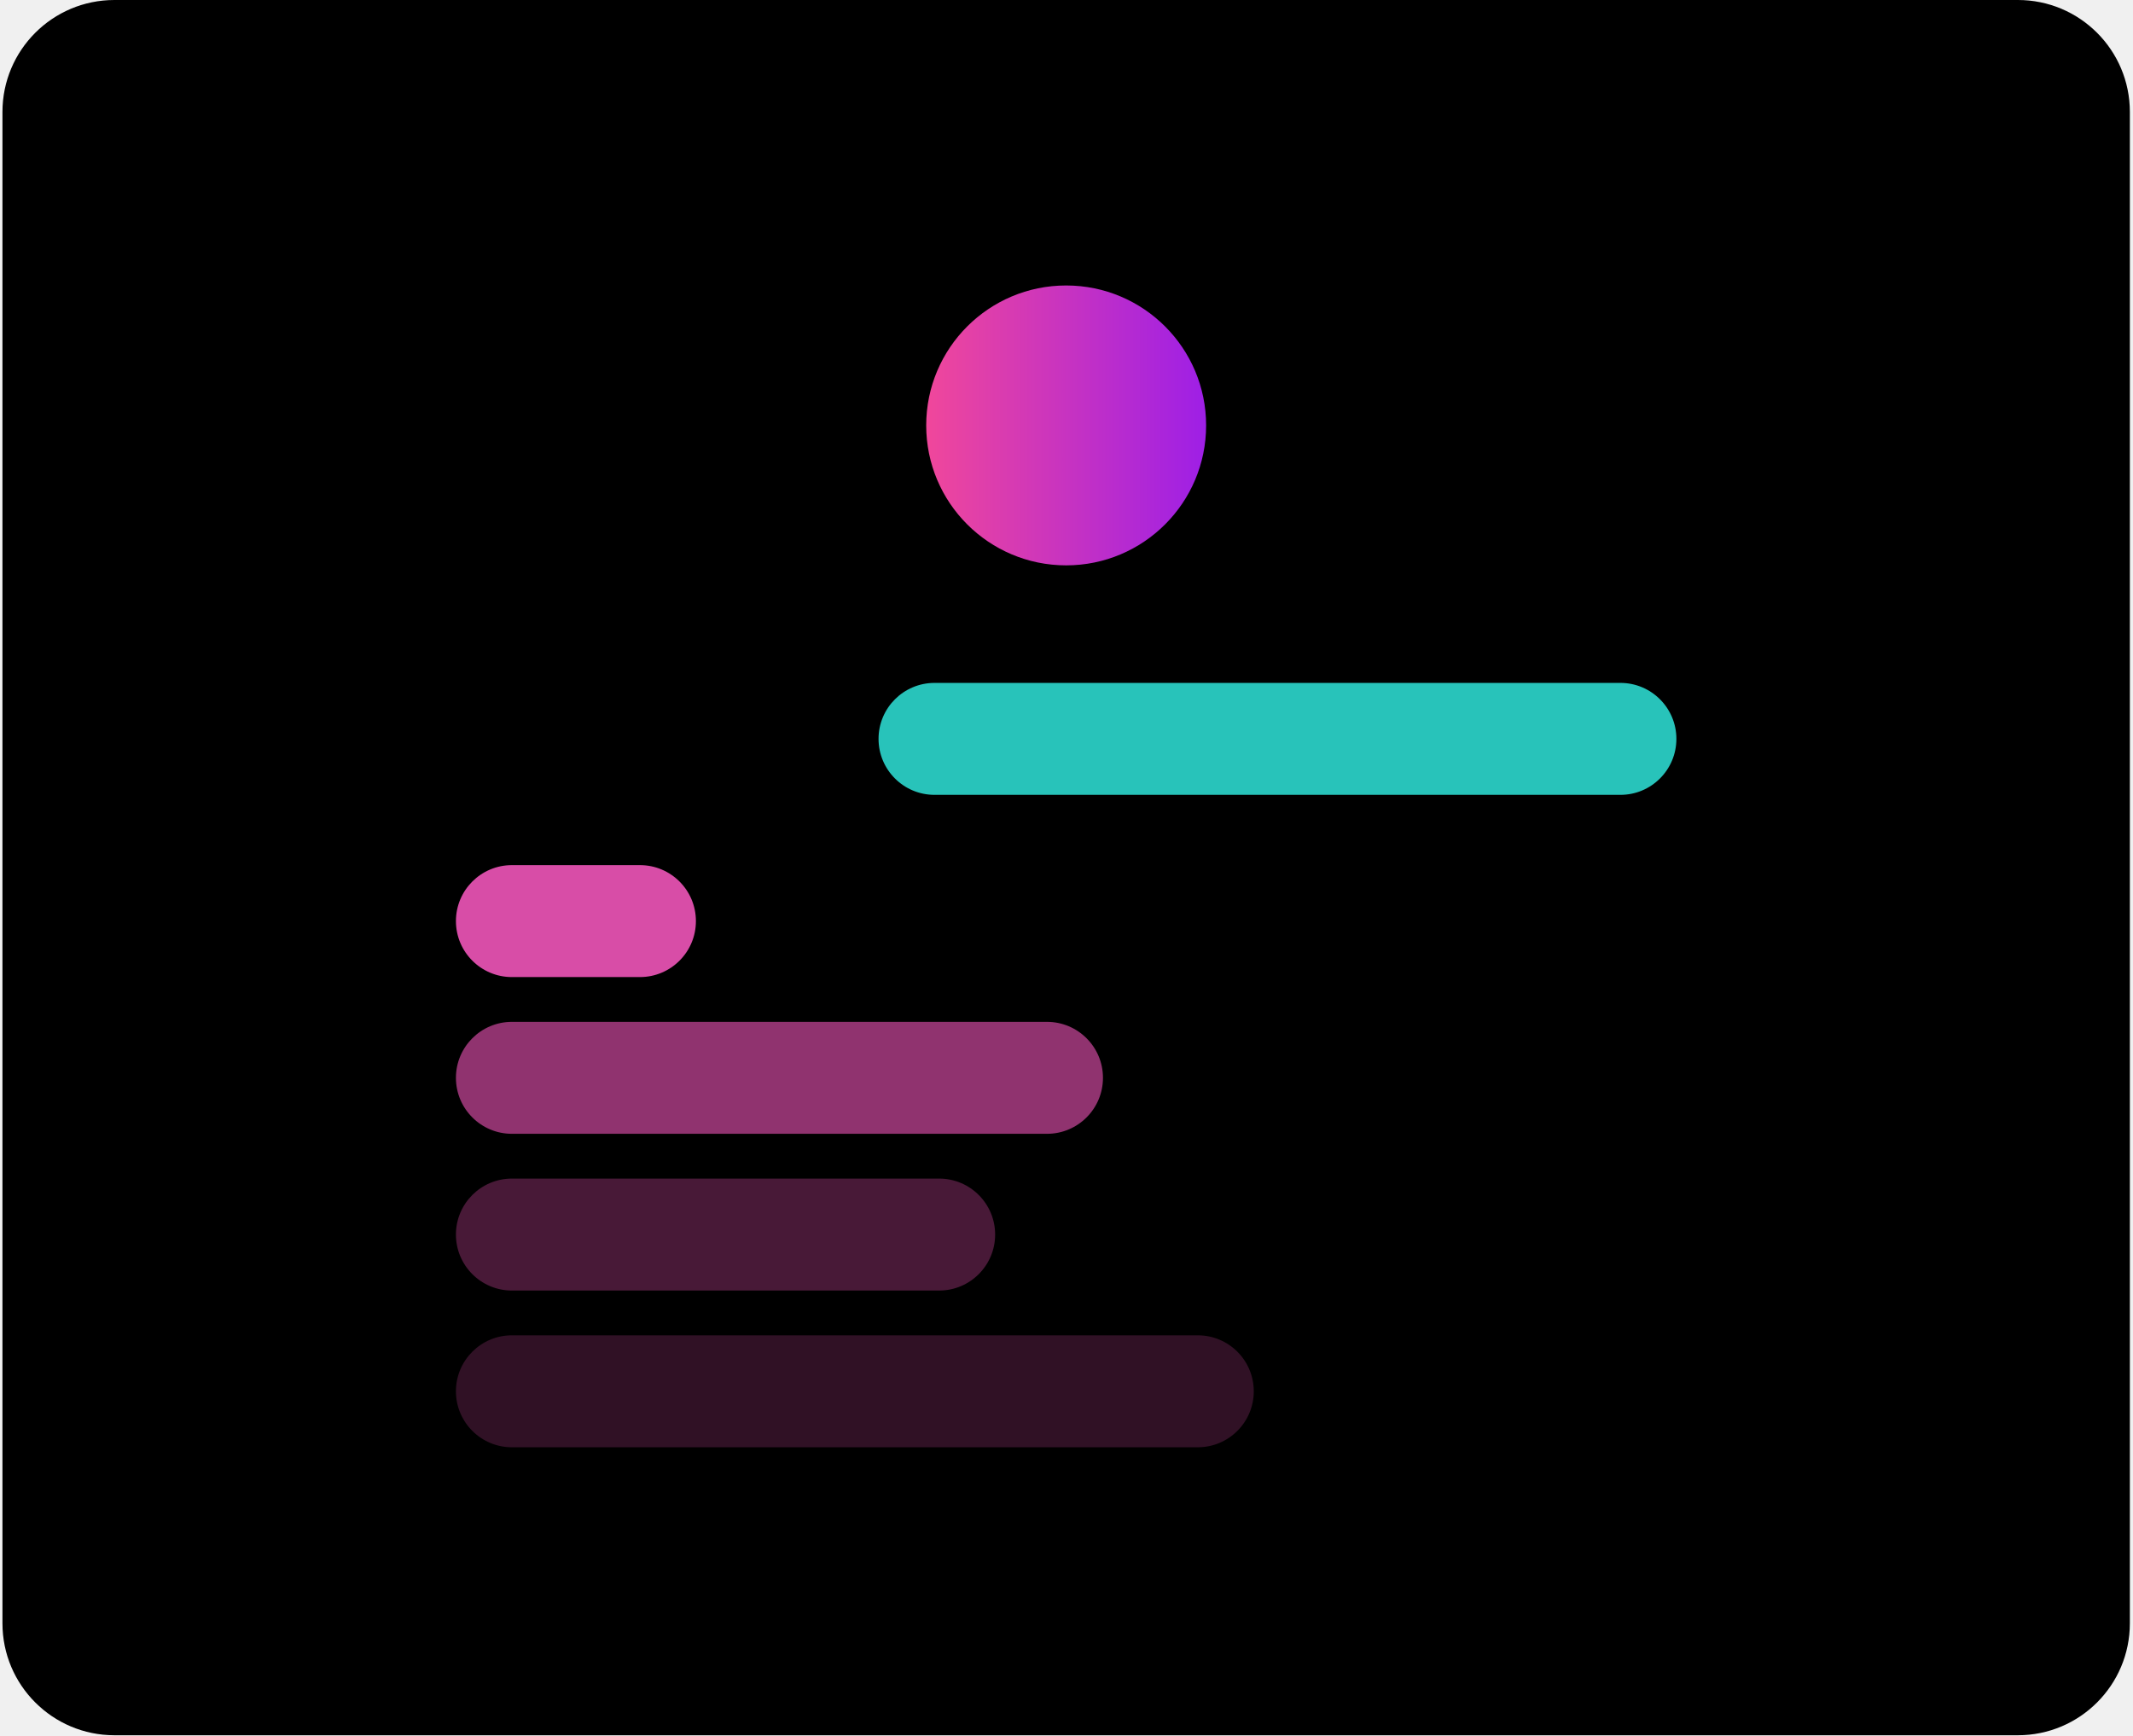
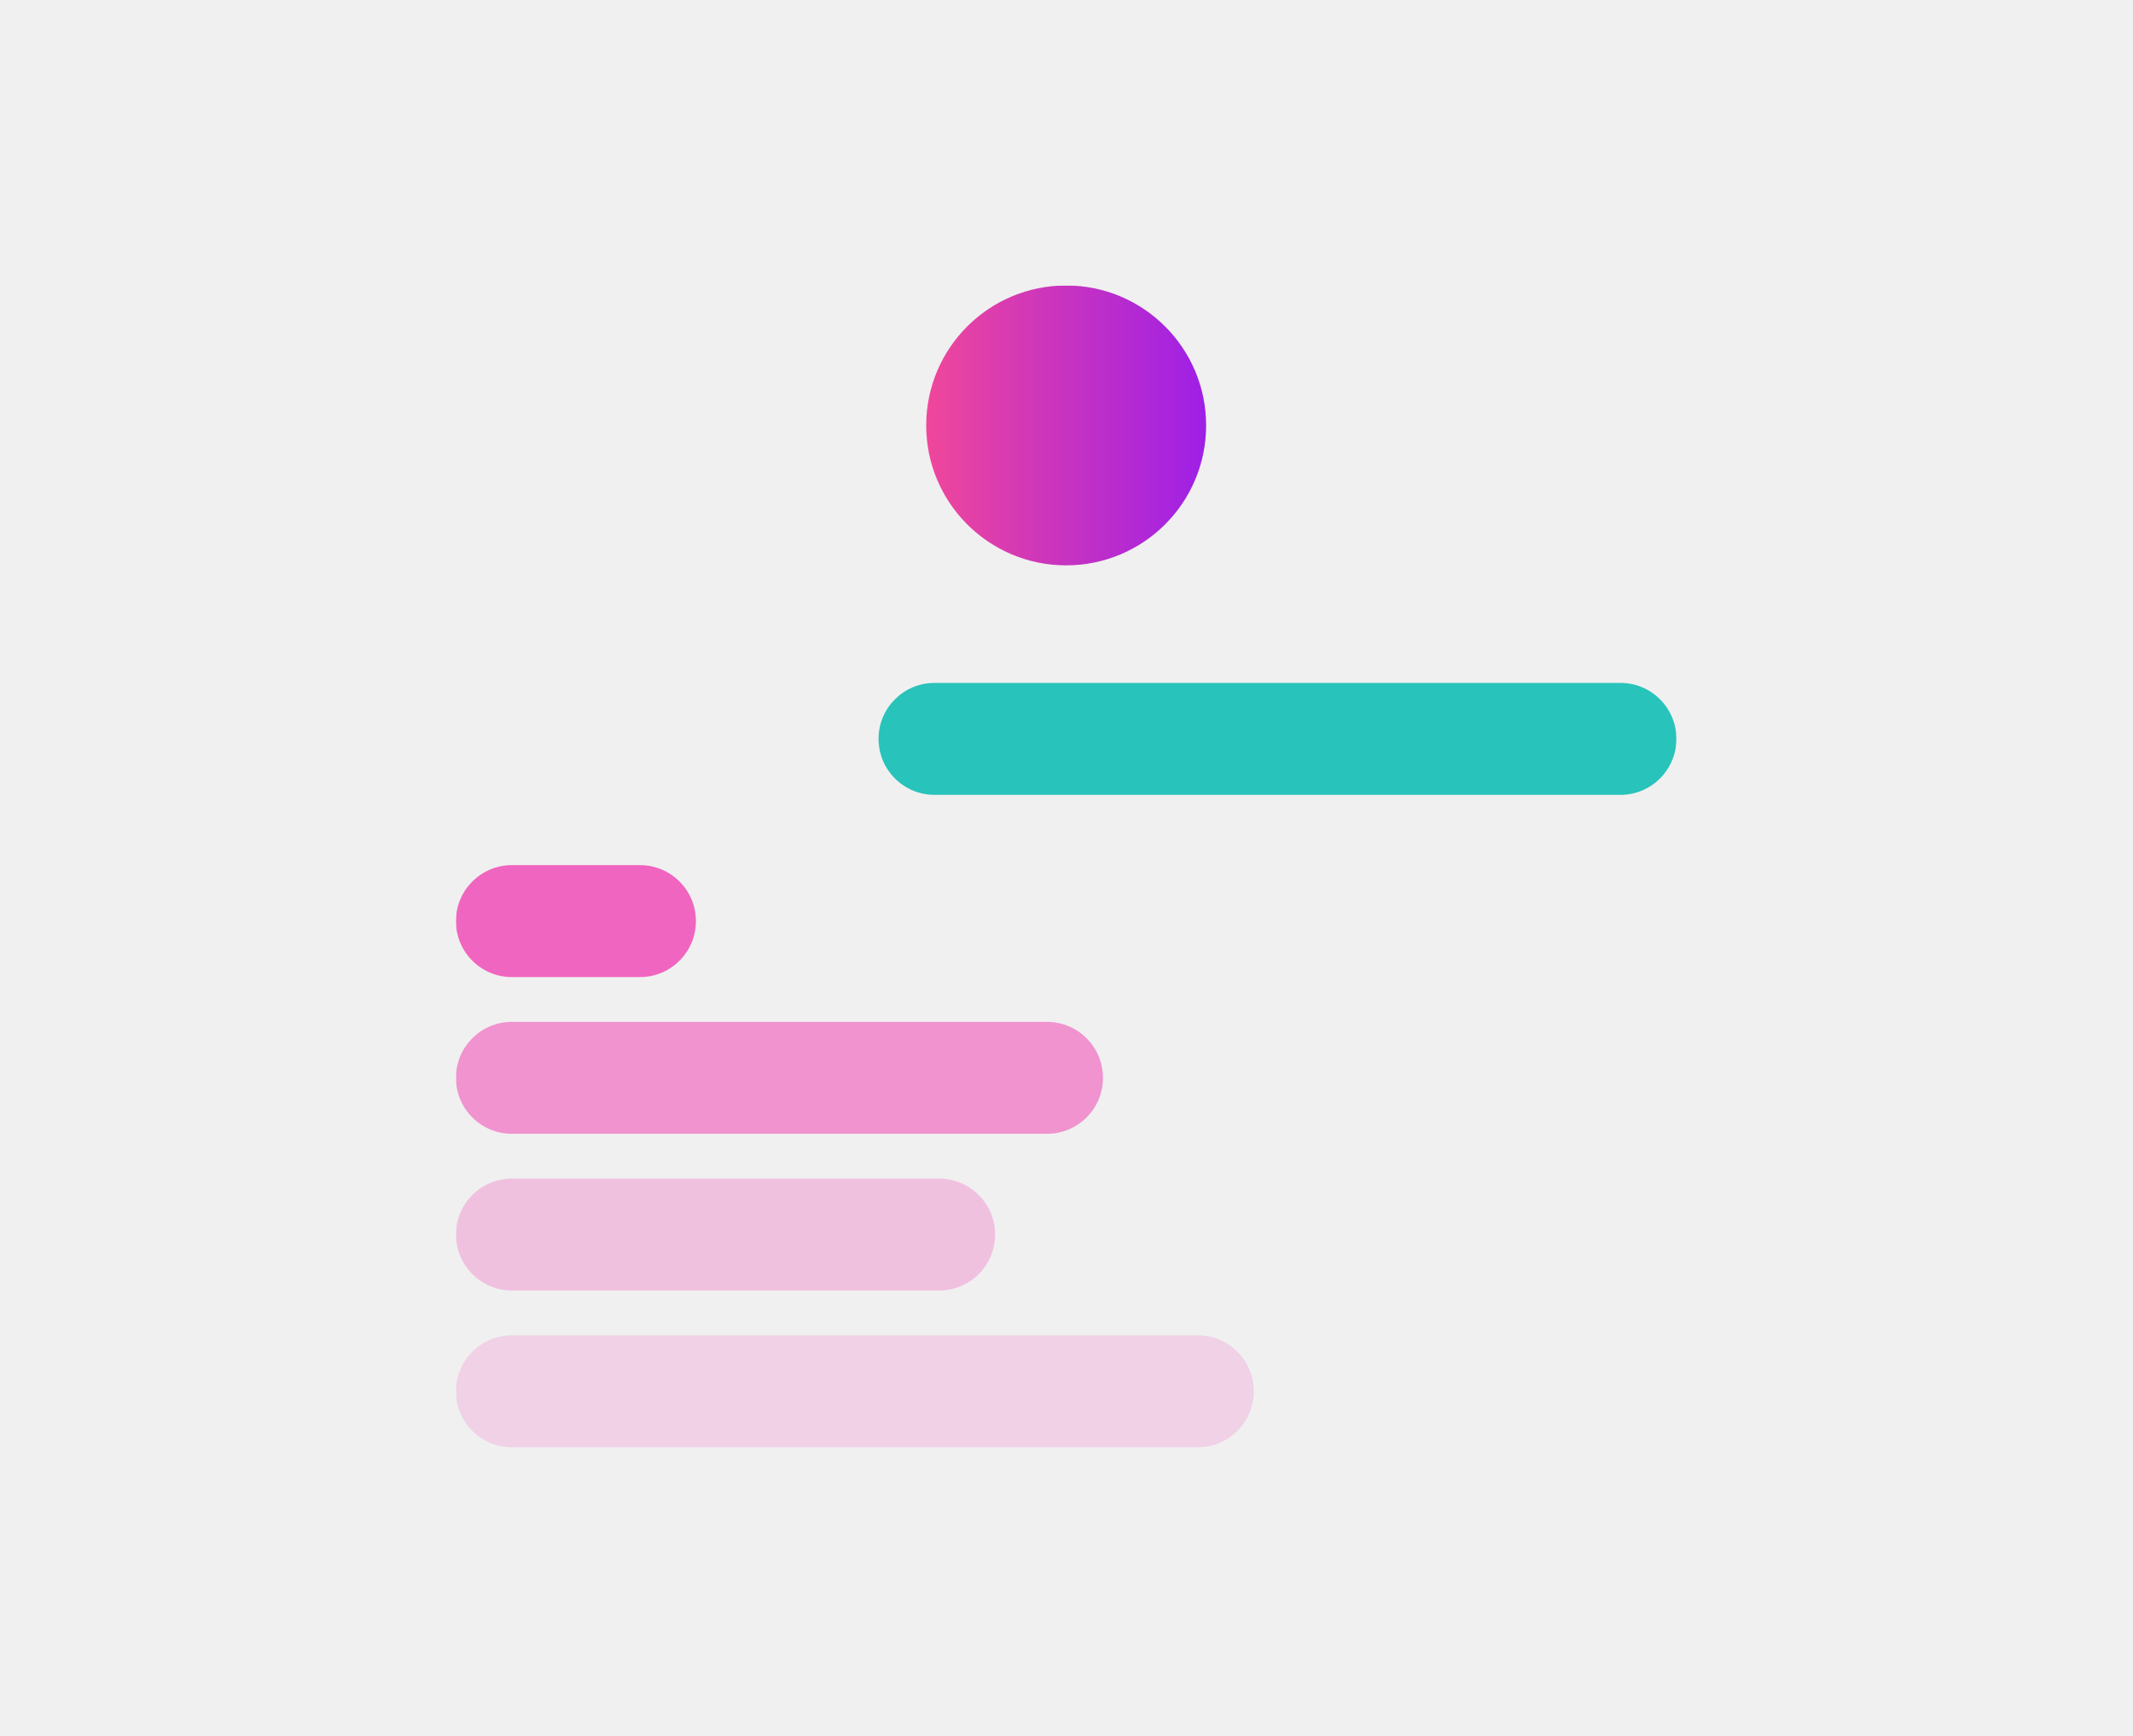
<svg xmlns="http://www.w3.org/2000/svg" width="381" height="310" viewBox="0 0 381 310" fill="none">
-   <rect x="0.439" width="380" height="310" rx="20" fill="black" />
-   <g clip-path="url(#clip0_26_579)">
-     <rect x="165.439" y="51" width="50" height="50" rx="25" fill="url(#paint0_linear_26_579)" />
-     <rect x="156.927" y="122" width="142.512" height="20" rx="10" fill="#28C3BA" />
-     <rect x="81.439" y="154.553" width="42.866" height="20" rx="10" fill="#F056B9" fill-opacity="0.9" />
-     <rect x="81.439" y="182.553" width="115.575" height="20" rx="10" fill="#F056B9" fill-opacity="0.6" />
-     <rect x="81.439" y="210.553" width="96.314" height="20" rx="10" fill="#F056B9" fill-opacity="0.3" />
-     <rect x="81.439" y="238.553" width="142.512" height="20" rx="10" fill="#F056B9" fill-opacity="0.2" />
+   <mask id="mask0_28_454" style="mask-type:luminance" maskUnits="userSpaceOnUse" x="81" y="51" width="219" height="208">
+     <path d="M299.439 51H81.439V259H299.439V51Z" fill="white" />
+   </mask>
+   <g mask="url(#mask0_28_454)">
+     <path d="M215.439 76C215.439 62.193 204.247 51 190.439 51C176.632 51 165.439 62.193 165.439 76C165.439 89.807 176.632 101 190.439 101C204.247 101 215.439 89.807 215.439 76Z" fill="url(#paint0_linear_28_454)" />
+     <path d="M289.44 122H166.928C161.405 122 156.928 126.477 156.928 132C156.928 137.523 161.405 142 166.928 142H289.44C294.963 142 299.44 137.523 299.44 132C299.44 126.477 294.963 122 289.44 122Z" fill="#28C3BA" />
+     <path d="M114.306 154.553H91.439C85.917 154.553 81.439 159.03 81.439 164.553C81.439 170.076 85.917 174.553 91.439 174.553H114.306C119.829 174.553 124.306 170.076 124.306 164.553C124.306 159.03 119.829 154.553 114.306 154.553Z" fill="#F056B9" fill-opacity="0.9" />
+     <path d="M187.014 182.553H91.439C85.917 182.553 81.439 187.03 81.439 192.553C81.439 198.076 85.917 202.553 91.439 202.553H187.014C192.537 202.553 197.014 198.076 197.014 192.553C197.014 187.03 192.537 182.553 187.014 182.553Z" fill="#F056B9" fill-opacity="0.6" />
+     <path d="M167.754 210.553H91.439C85.917 210.553 81.439 215.03 81.439 220.553C81.439 226.076 85.917 230.553 91.439 230.553H167.754C173.277 230.553 177.754 226.076 177.754 220.553C177.754 215.03 173.277 210.553 167.754 210.553Z" fill="#F056B9" fill-opacity="0.3" />
+     <path d="M213.951 238.553H91.439C85.917 238.553 81.439 243.03 81.439 248.553C81.439 254.076 85.917 258.553 91.439 258.553H213.951C219.474 258.553 223.951 254.076 223.951 248.553C223.951 243.03 219.474 238.553 213.951 238.553Z" fill="#F056B9" fill-opacity="0.2" />
  </g>
  <defs>
-     <linearGradient id="paint0_linear_26_579" x1="165.439" y1="76" x2="215.439" y2="76" gradientUnits="userSpaceOnUse">
+     <linearGradient id="paint0_linear_28_454" x1="165.439" y1="76" x2="215.439" y2="76" gradientUnits="userSpaceOnUse">
      <stop stop-color="#F0479B" />
      <stop offset="1" stop-color="#9E1FE6" />
    </linearGradient>
-     <clipPath id="clip0_26_579">
-       <rect width="218" height="208" fill="white" transform="translate(81.439 51)" />
-     </clipPath>
  </defs>
</svg>
